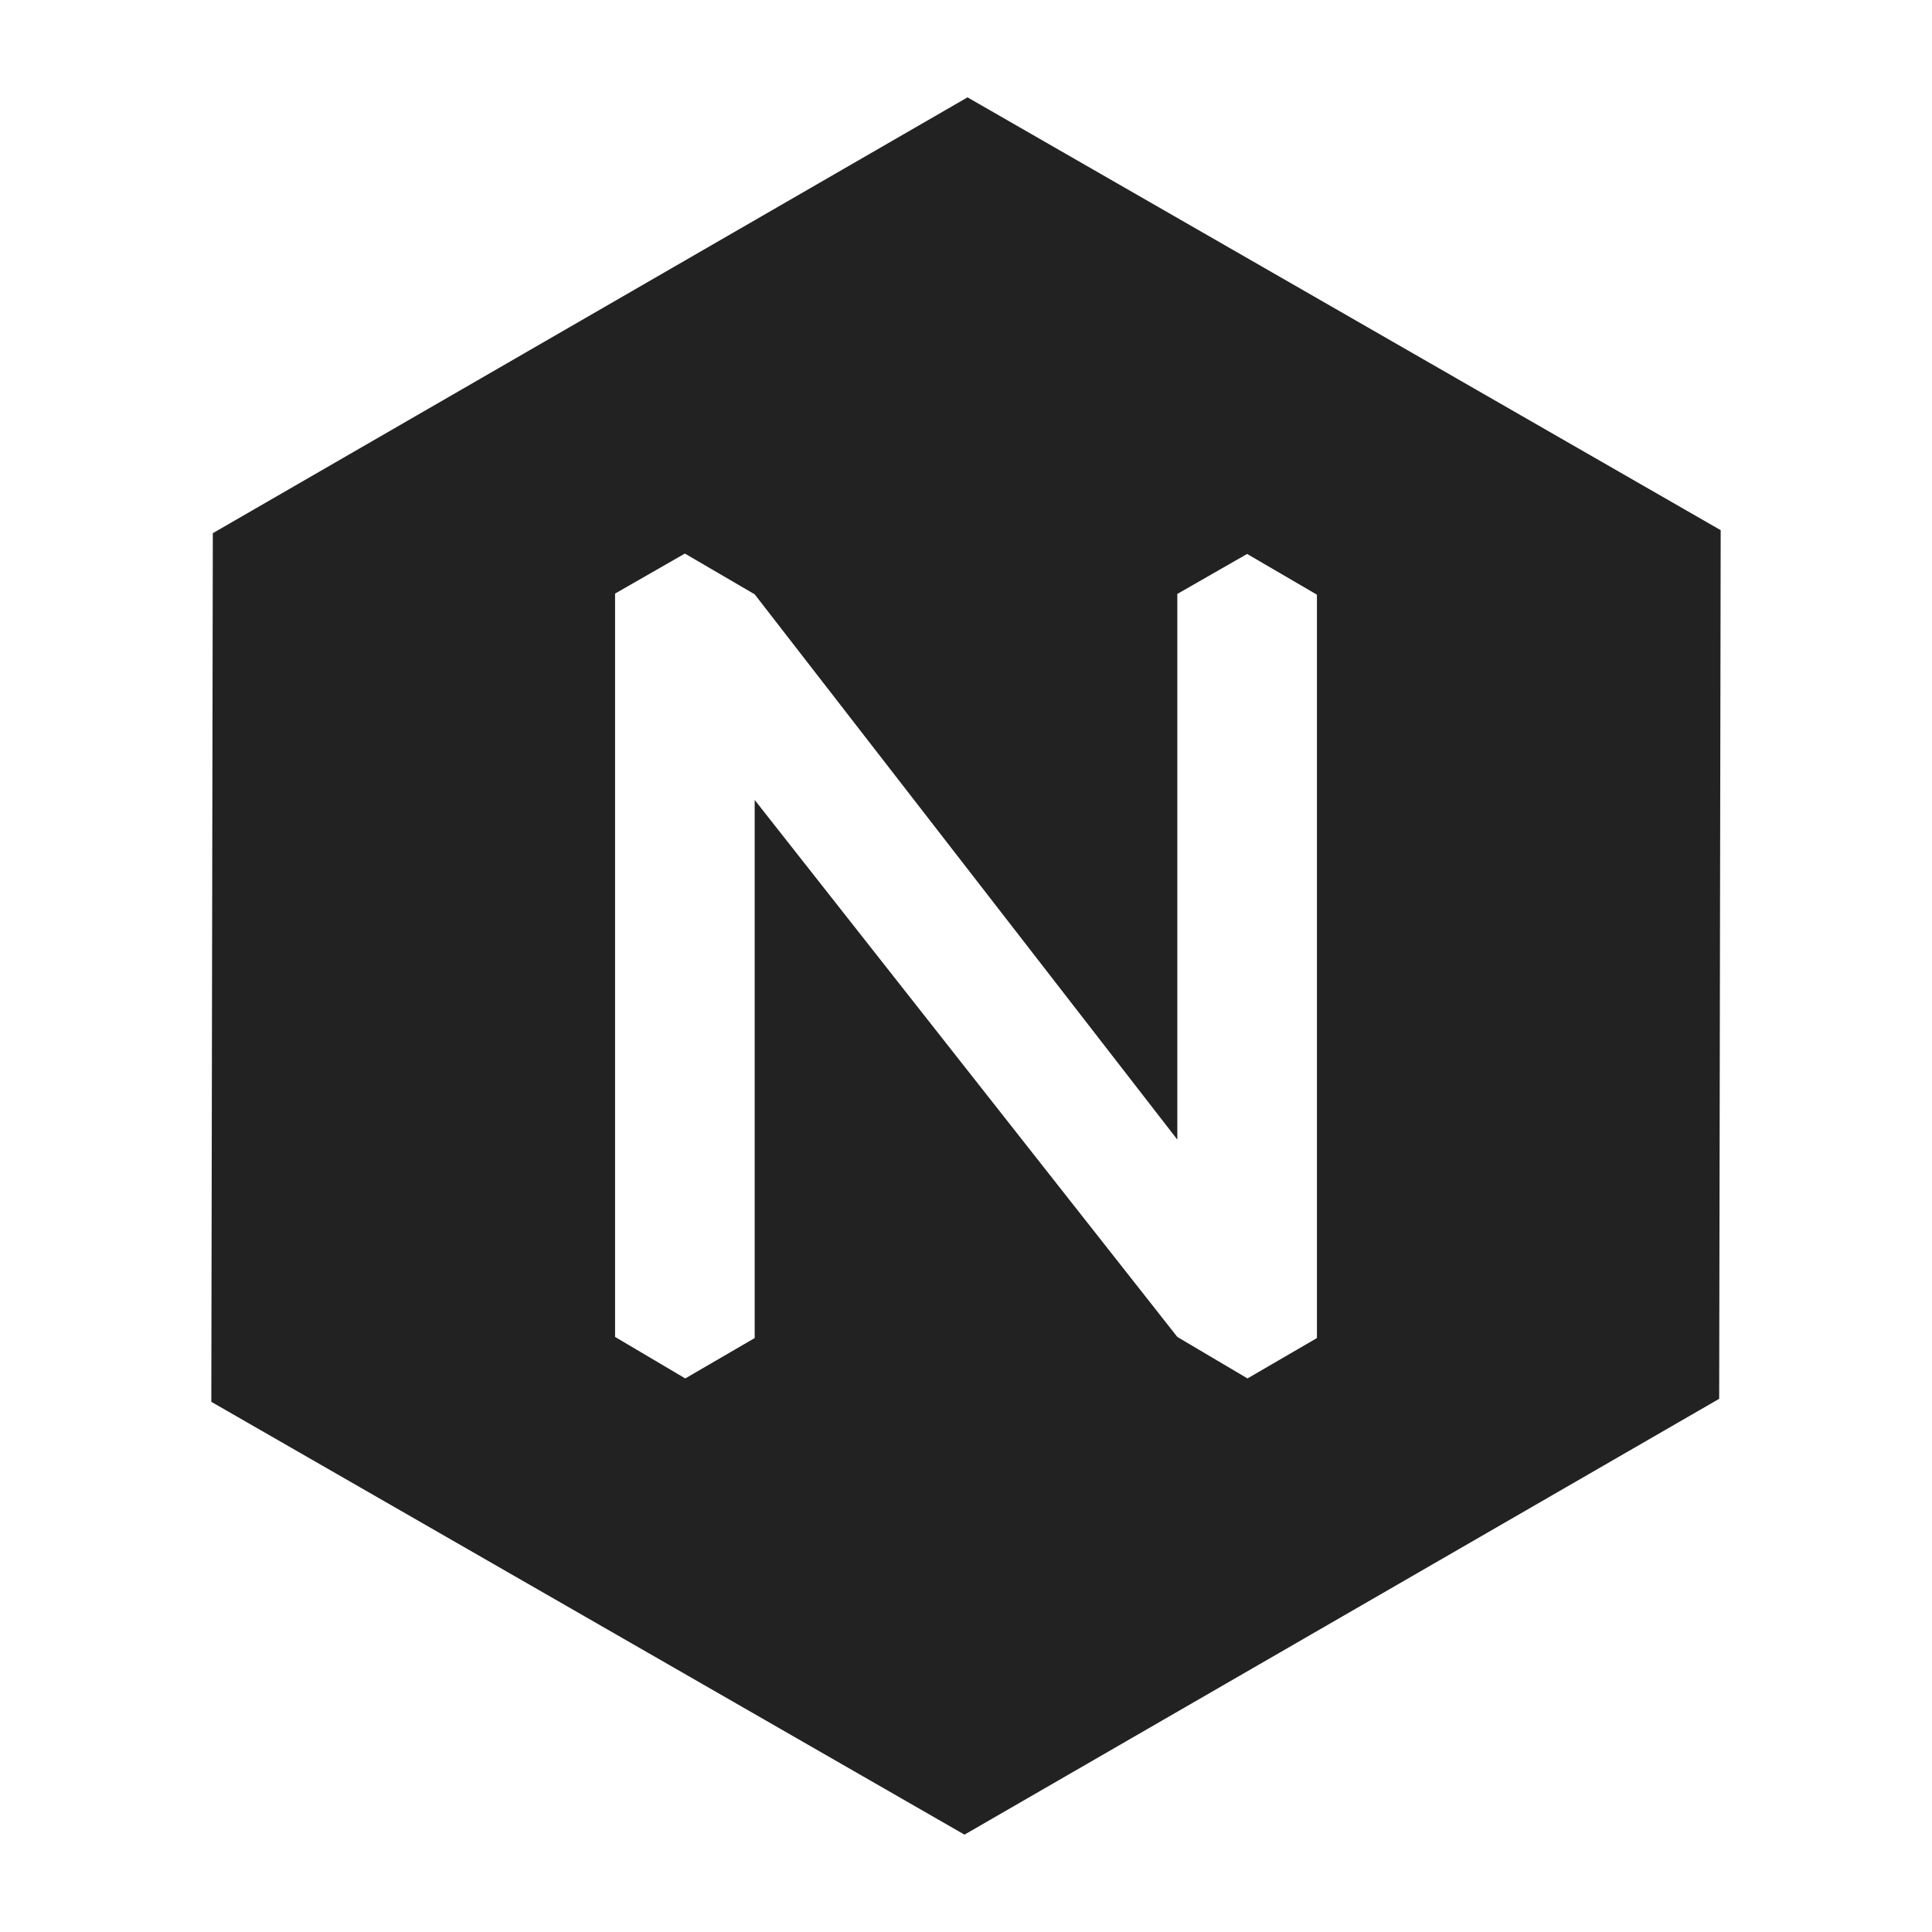
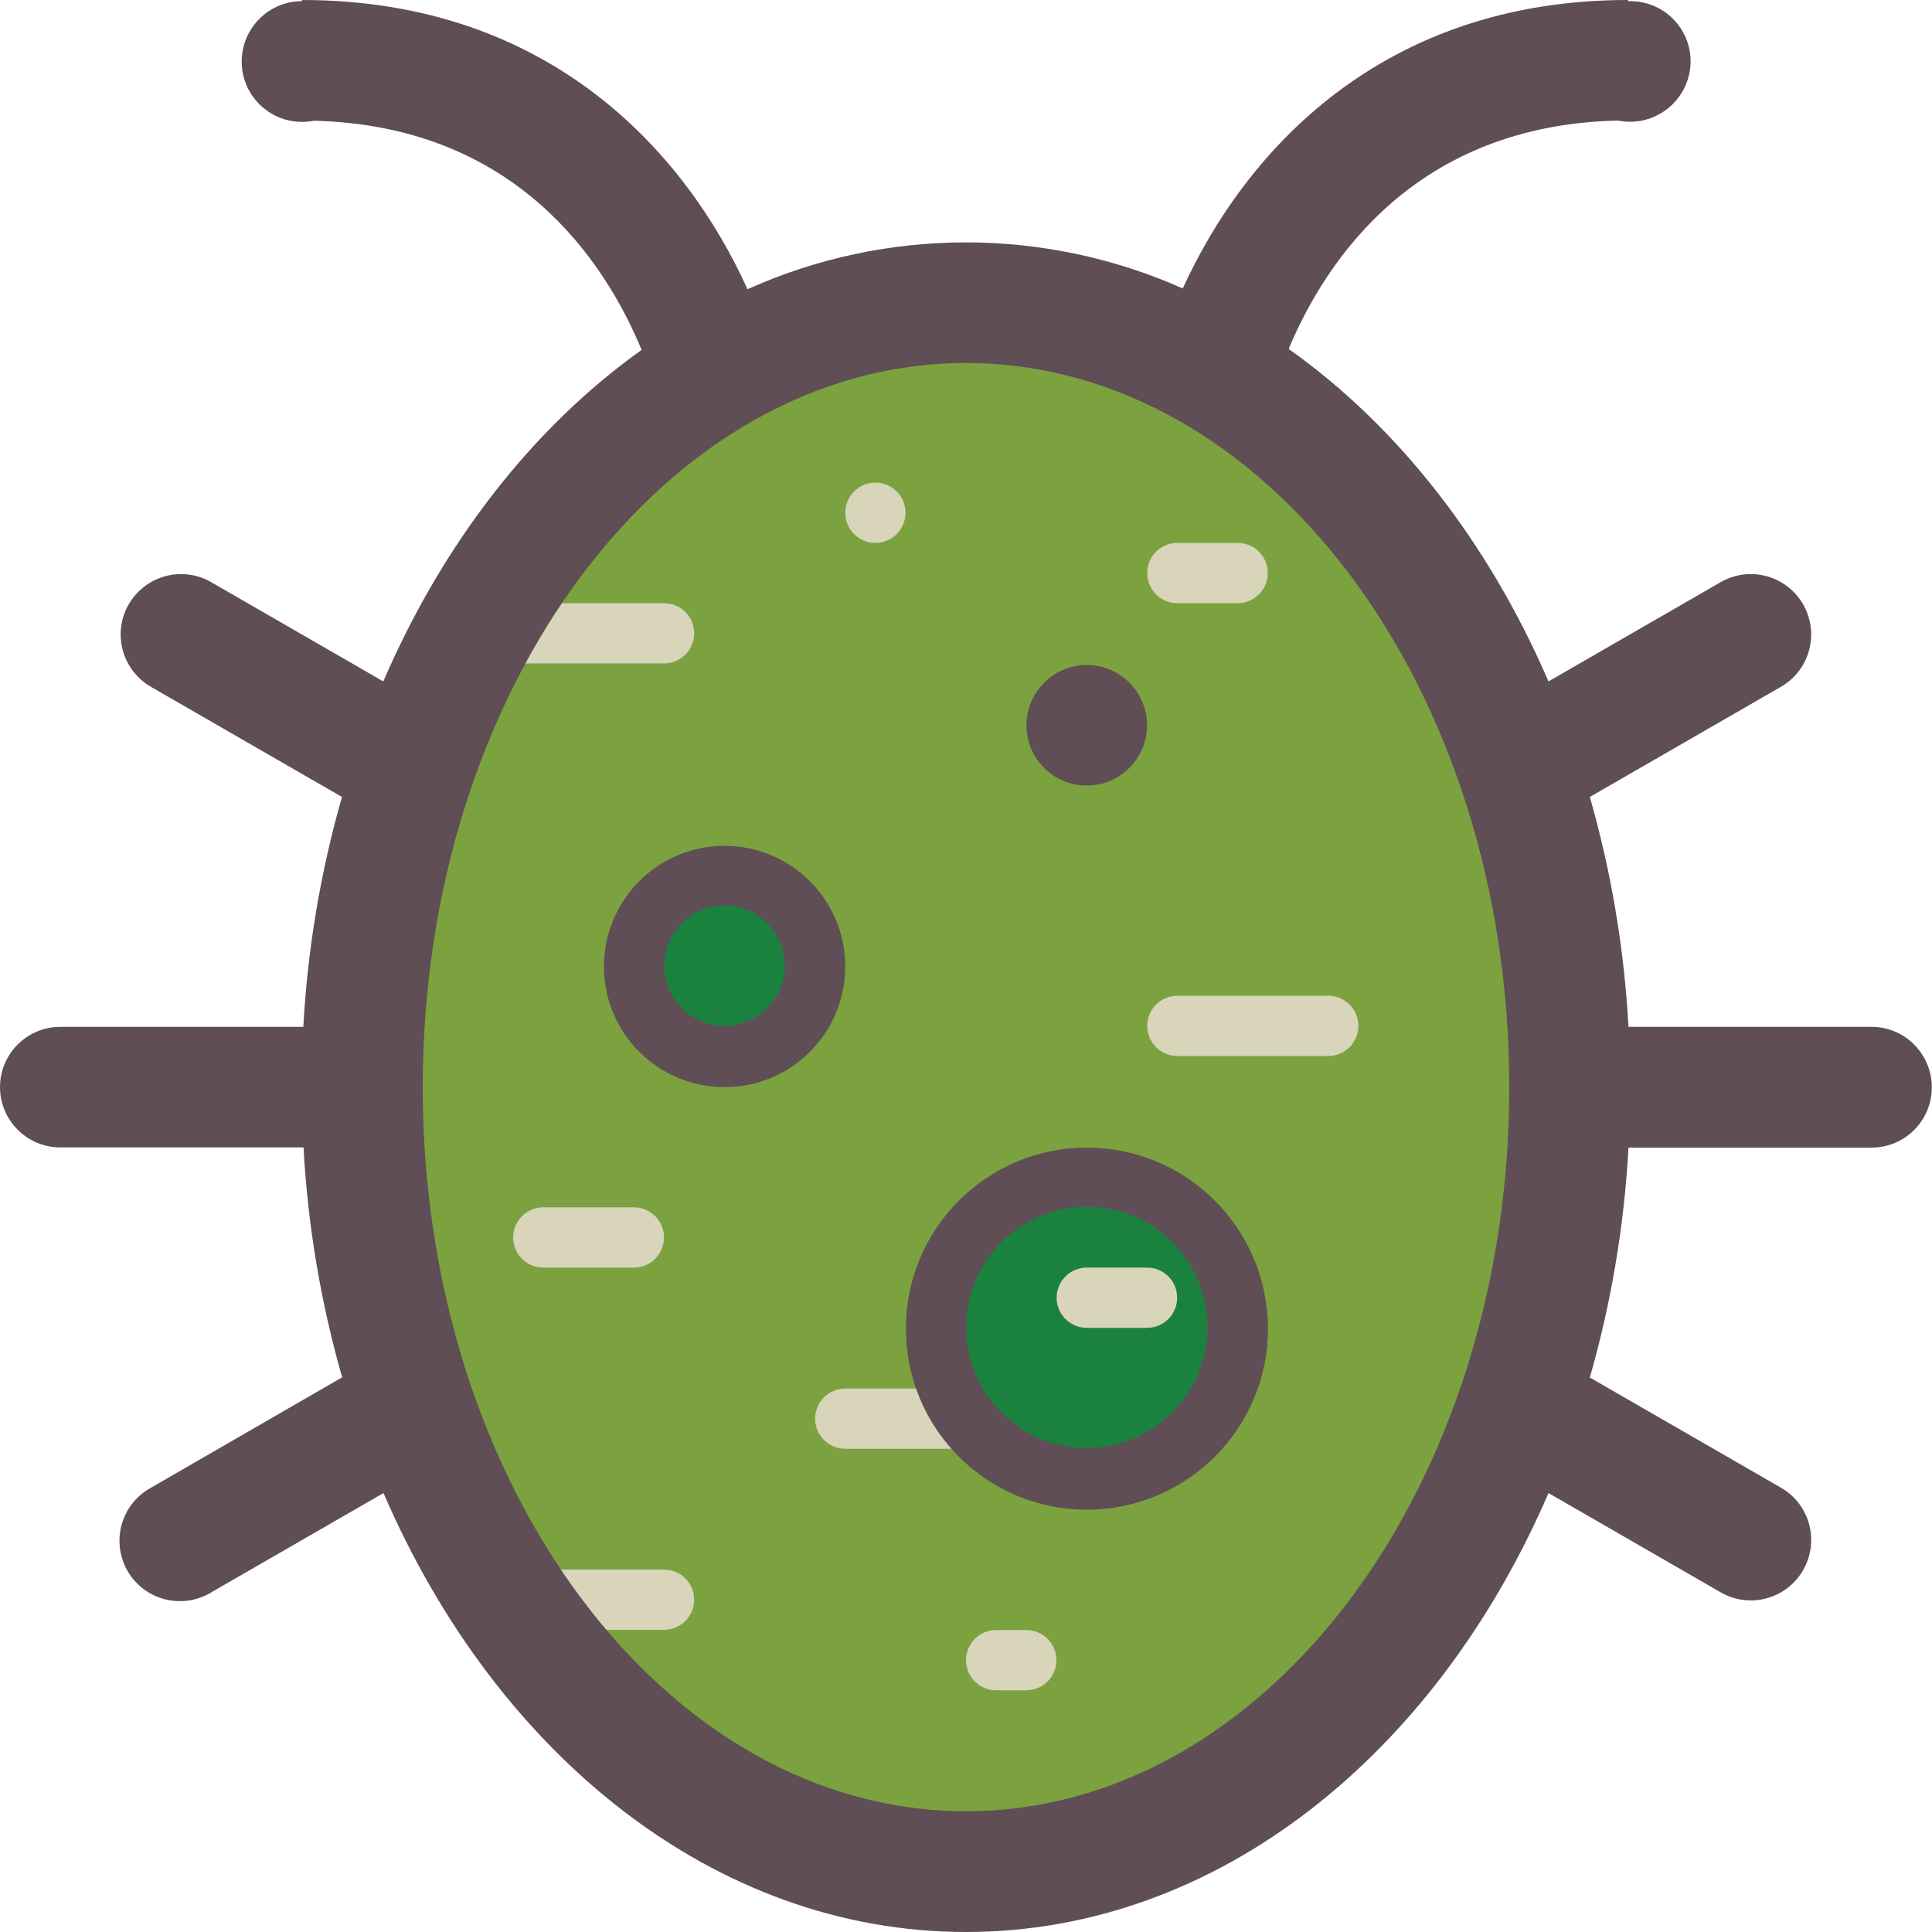
- <svg xmlns="http://www.w3.org/2000/svg" xml:space="preserve" enable-background="new 0 0 512 512" viewBox="0 0 512 512" height="512px" width="512px" y="0px" x="0px" id="NexT" version="1.1">
-   <defs id="defs3388" />
-   <path style="fill:#222222;fill-opacity:1" id="path3384" d="M 256.4,25.8 56.4,141.3 56,371.5 255.6,486.2 455.6,370.7 456,140.5 Z m 92.6,328.8 -18.4,10.7 -18.6,-11 0,0 -112,-142.3 0,142.6 -18.4,10.7 -18.6,-11 0,-197 18.5,-10.6 18.5,10.8 0,0 112,144.5 0,-144.6 18.5,-10.6 18.5,10.8 z" />
+ <svg xmlns="http://www.w3.org/2000/svg" t="1563872634811" class="icon" viewBox="0 0 1024 1024" version="1.1" p-id="2324" width="200" height="200">
+   <defs>
+     <style type="text/css" />
+   </defs>
+   <path d="M192 575.795a416.154 320 90 1 0 640 0 416.154 320 90 1 0-640 0Z" fill="#7BA23F" p-id="2325" data-spm-anchor-id="a313x.7781069.0.i12" class="" />
+   <path d="M576 623.821c-44.237 0-80.077 35.84-80.077 79.974s35.84 80.077 79.974 80.077 80.077-35.84 80.077-79.974c0-44.237-35.738-80.077-79.974-80.077zM384 463.77c-26.522 0-48.026 21.504-48.026 48.026s21.504 48.026 48.026 48.026 48.026-21.504 48.026-48.026-21.504-48.026-48.026-48.026z" fill="#1B813E" p-id="2326" data-spm-anchor-id="a313x.7781069.0.i13" class="selected" />
+   <path d="M463.974 287.744c8.806 0 15.974-7.168 15.974-15.974s-7.168-15.974-15.974-15.974-15.974 7.168-15.974 15.974 7.168 15.974 15.974 15.974z m240.026 240.026h-79.974c-8.806 0-15.974 7.168-15.974 15.974s7.168 15.974 15.974 15.974h79.974c8.806 0 15.974-7.168 15.974-15.974s-7.168-15.974-15.974-15.974zM335.974 671.846c8.806 0 15.974-7.168 15.974-15.974s-7.168-15.974-15.974-15.974h-48.026c-8.806 0-15.974 7.168-15.974 15.974s7.168 15.974 15.974 15.974h48.026z m15.974-352.154h-79.974c-8.806 0-15.974 7.168-15.974 15.974s7.168 15.974 15.974 15.974h79.974c8.806 0 15.974-7.168 15.974-15.974s-7.066-15.974-15.974-15.974z m256 352.154h-31.949c-8.806 0-15.974 7.168-15.974 15.974s7.168 15.974 15.974 15.974h31.949c8.806 0 15.974-7.168 15.974-15.974s-7.066-15.974-15.974-15.974z m-79.974 80.077c0-8.806-7.168-15.974-15.974-15.974h-64c-8.806 0-15.974 7.168-15.974 15.974s7.168 15.974 15.974 15.974H512c8.806 0 15.974-7.168 15.974-15.974z m15.974 112.026h-15.974c-8.806 0-15.974 7.168-15.974 15.974s7.168 15.974 15.974 15.974h15.974c8.806 0 15.974-7.168 15.974-15.974s-7.066-15.974-15.974-15.974z m-192-32.051h-79.974c-8.806 0-15.974 7.168-15.974 15.974s7.168 15.974 15.974 15.974h79.974c8.806 0 15.974-7.168 15.974-15.974s-7.066-15.974-15.974-15.974z m272.077-512.205h31.949c8.806 0 15.974-7.168 15.974-15.974s-7.168-15.974-15.974-15.974h-31.949c-8.806 0-15.974 7.168-15.974 15.974s7.066 15.974 15.974 15.974z" fill="#D8D5BA" p-id="2327" />
+   <path d="M576 416.358c17.613 0 31.949-14.336 31.949-31.949s-14.336-31.949-31.949-31.949-31.949 14.336-31.949 31.949 14.234 31.949 31.949 31.949zM384 448.307c-35.328 0-63.898 28.672-63.898 64s28.672 63.898 64 63.898 63.898-28.672 63.898-64c0-35.226-28.672-63.898-64-63.898z m0 95.437c-17.613 0-31.949-14.336-31.949-31.949s14.336-31.949 31.949-31.949 31.949 14.336 31.949 31.949S401.715 543.744 384 543.744z m192 64.512c-52.941 0-95.949 43.008-95.846 96.051 0 52.941 43.008 95.949 95.949 95.846 52.941 0 95.949-43.008 95.949-95.949-0.102-53.043-43.008-95.949-96.051-95.949z m0 159.232c-35.328 0-63.898-28.672-63.898-64s28.672-63.898 64-63.898 63.898 28.672 63.898 63.898c0 35.328-28.672 64-64 64z m416.051-223.232H863.13c-2.253-41.267-9.114-82.125-20.48-121.856l101.069-58.266c15.36-8.704 20.787-28.16 12.083-43.622-8.704-15.36-28.16-20.787-43.622-12.083-0.205 0.102-0.41 0.205-0.512 0.307l-90.931 52.429c-31.949-73.933-79.77-135.168-137.728-176.23 19.866-47.309 67.379-118.682 174.592-121.037 17.306 3.482 34.202-7.68 37.786-24.986S887.706 4.71 870.4 1.229c-2.15-0.41-4.301-0.614-6.451-0.614h-1.024V0C731.443 0 659.558 81.203 626.893 152.883c-73.421-32.666-157.389-32.563-230.707 0.41C363.725 81.51 291.84 0 160.051 0v0.614c-17.613 0-31.949 14.336-31.949 32.051 0 17.613 14.336 31.949 32.051 31.949 2.048 0 4.198-0.205 6.246-0.614C273.203 66.56 320.512 138.24 340.07 185.446c-57.549 41.062-105.165 102.093-136.909 175.718l-90.931-52.429c-15.258-9.011-34.816-3.891-43.827 11.264-9.011 15.258-3.891 34.816 11.264 43.827 0.205 0.102 0.41 0.205 0.512 0.307l101.069 58.266c-11.366 39.731-18.227 80.589-20.48 121.856H31.949C14.336 544.256 0 558.592 0 576.205s14.336 31.949 31.949 31.949h128.922c2.253 41.267 9.114 82.125 20.48 121.856l-101.069 58.368c-15.565 8.294-21.504 27.648-13.21 43.315 8.294 15.565 27.648 21.504 43.315 13.21 0.614-0.307 1.331-0.717 1.946-1.126l90.931-52.429C263.066 929.997 378.88 1024 512 1024s248.934-94.003 308.736-232.653l90.931 52.429c15.258 9.011 34.816 3.994 43.827-11.264s3.994-34.816-11.264-43.827c-0.205-0.102-0.41-0.205-0.512-0.307L842.65 730.112c11.366-39.731 18.227-80.589 20.48-121.856h128.819c17.715 0 31.949-14.336 31.949-31.949s-14.234-32.051-31.846-32.051zM512 960c-159.027 0-287.949-171.827-287.949-383.795S352.973 192.41 512 192.41s287.949 171.827 287.949 383.795S671.027 960 512 960z" fill="#5F4E56" p-id="2328" />
</svg>
